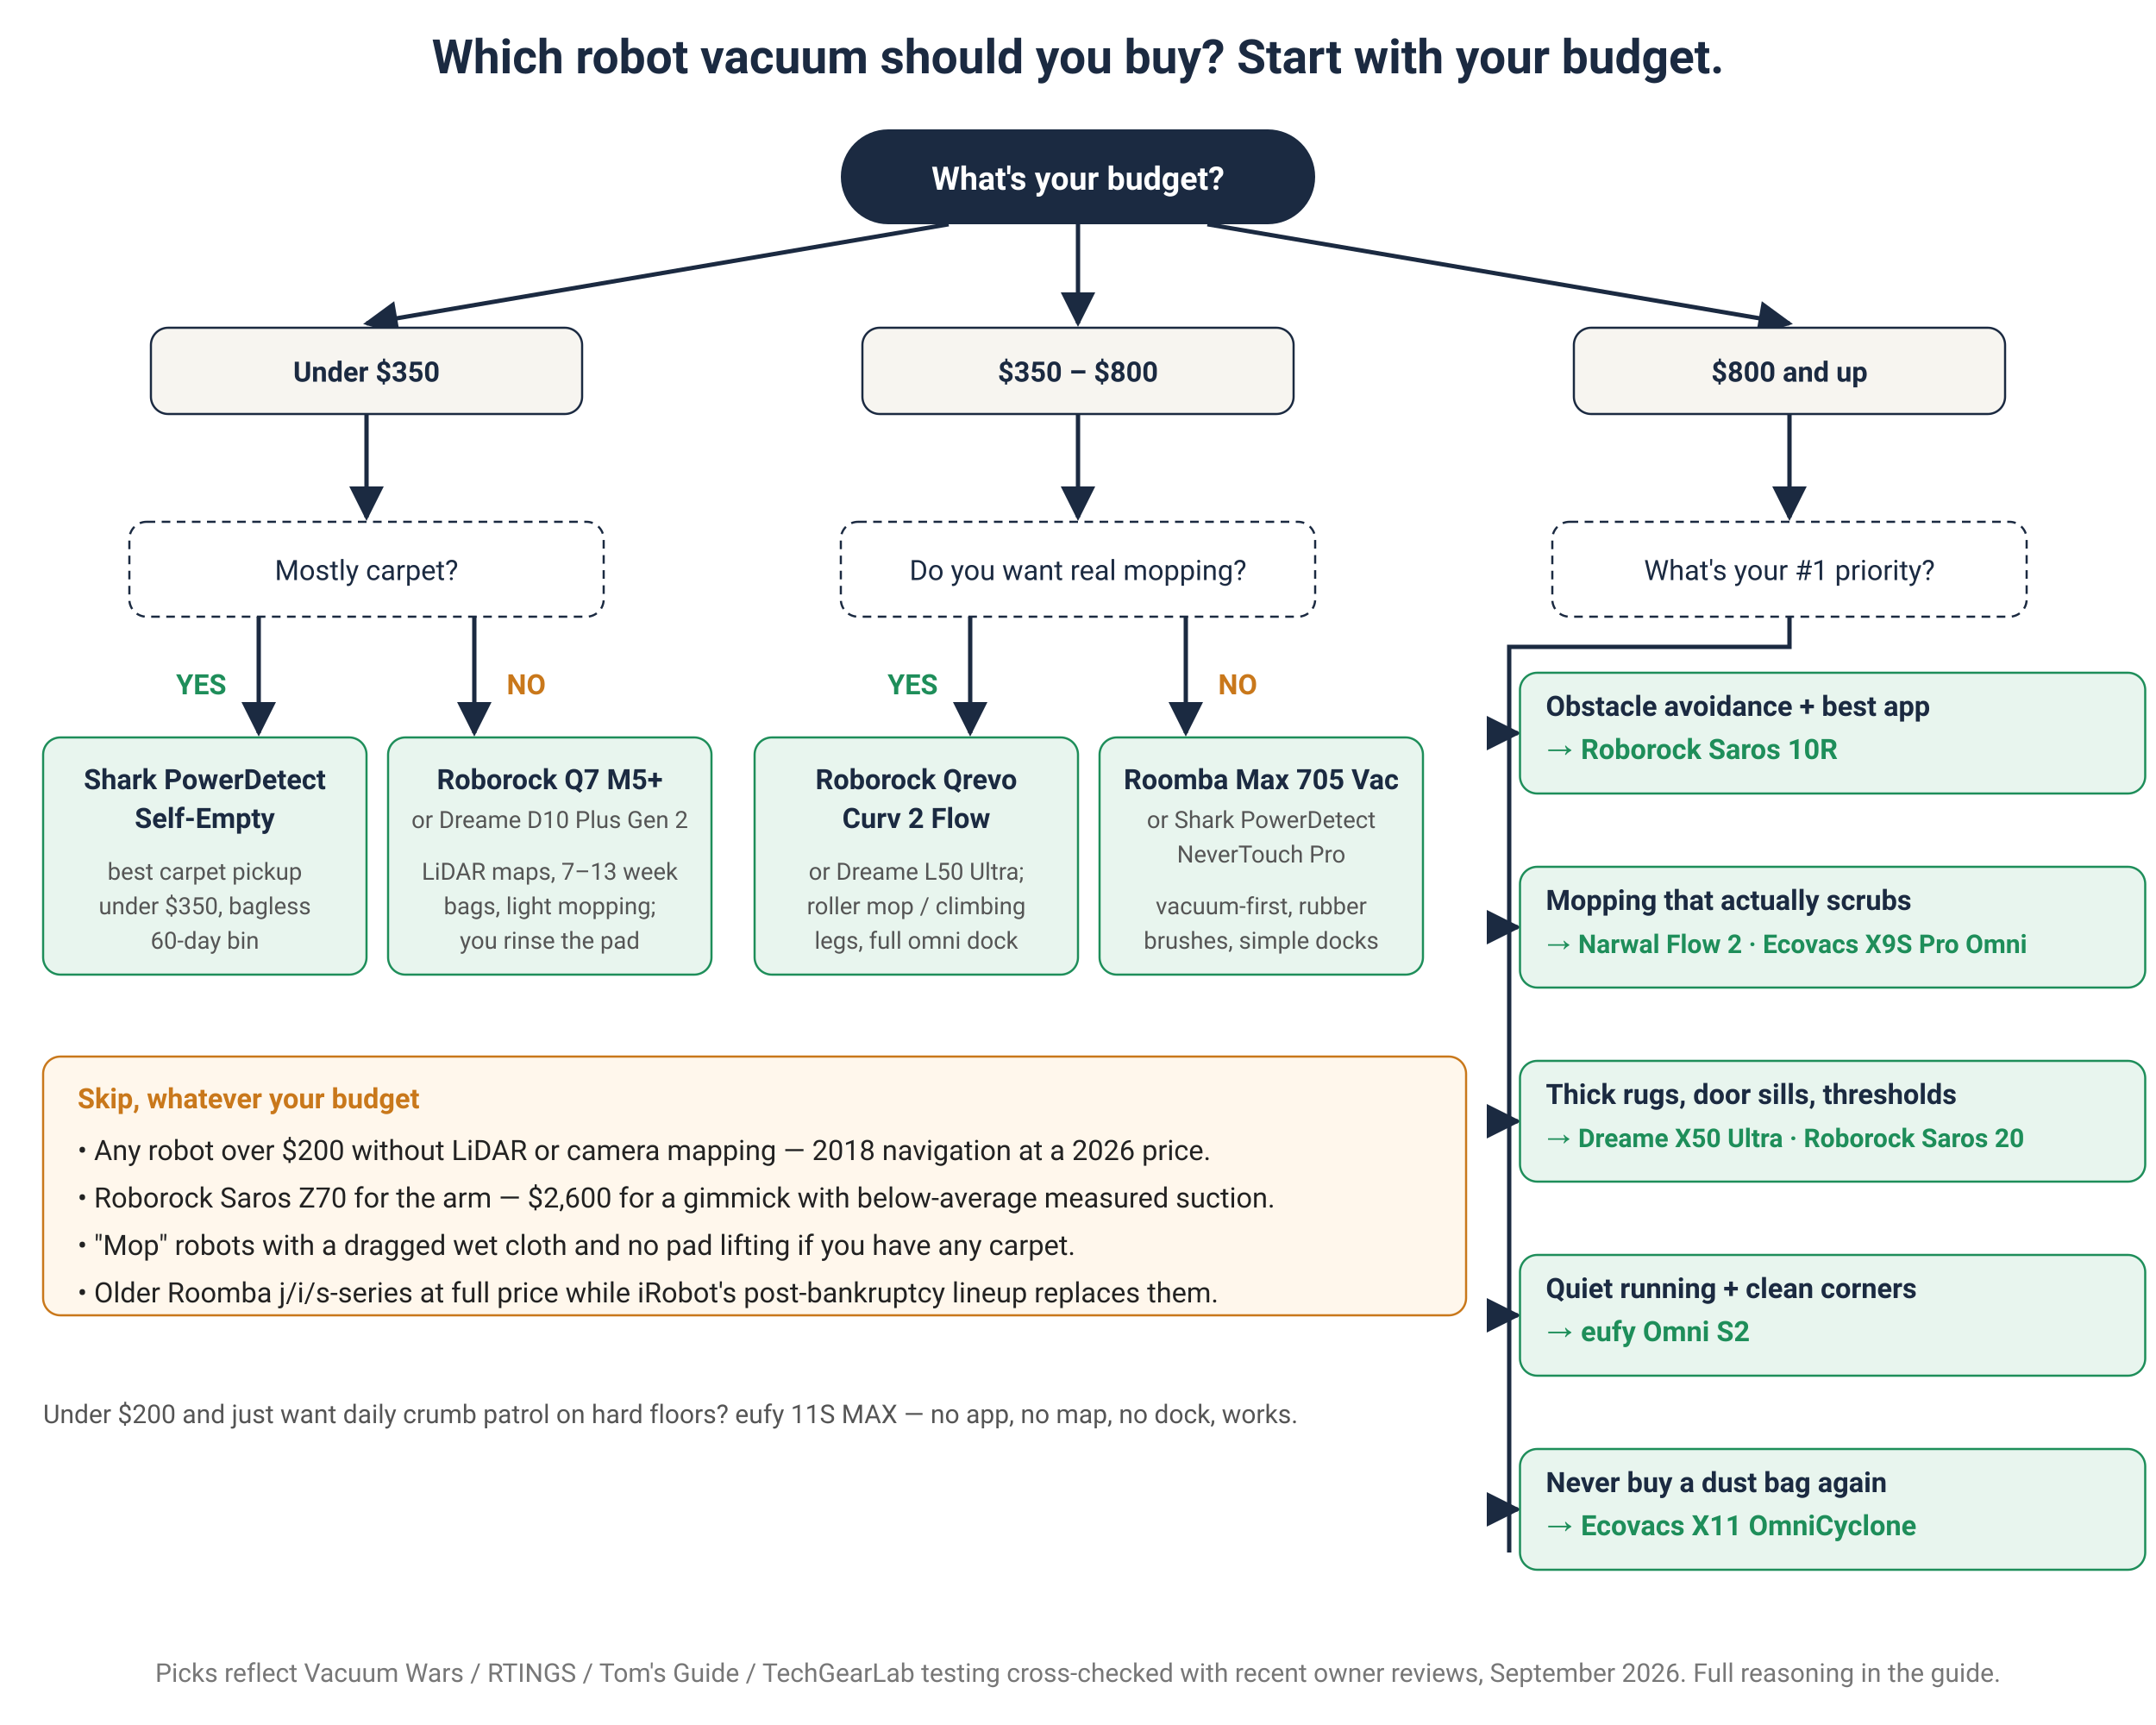
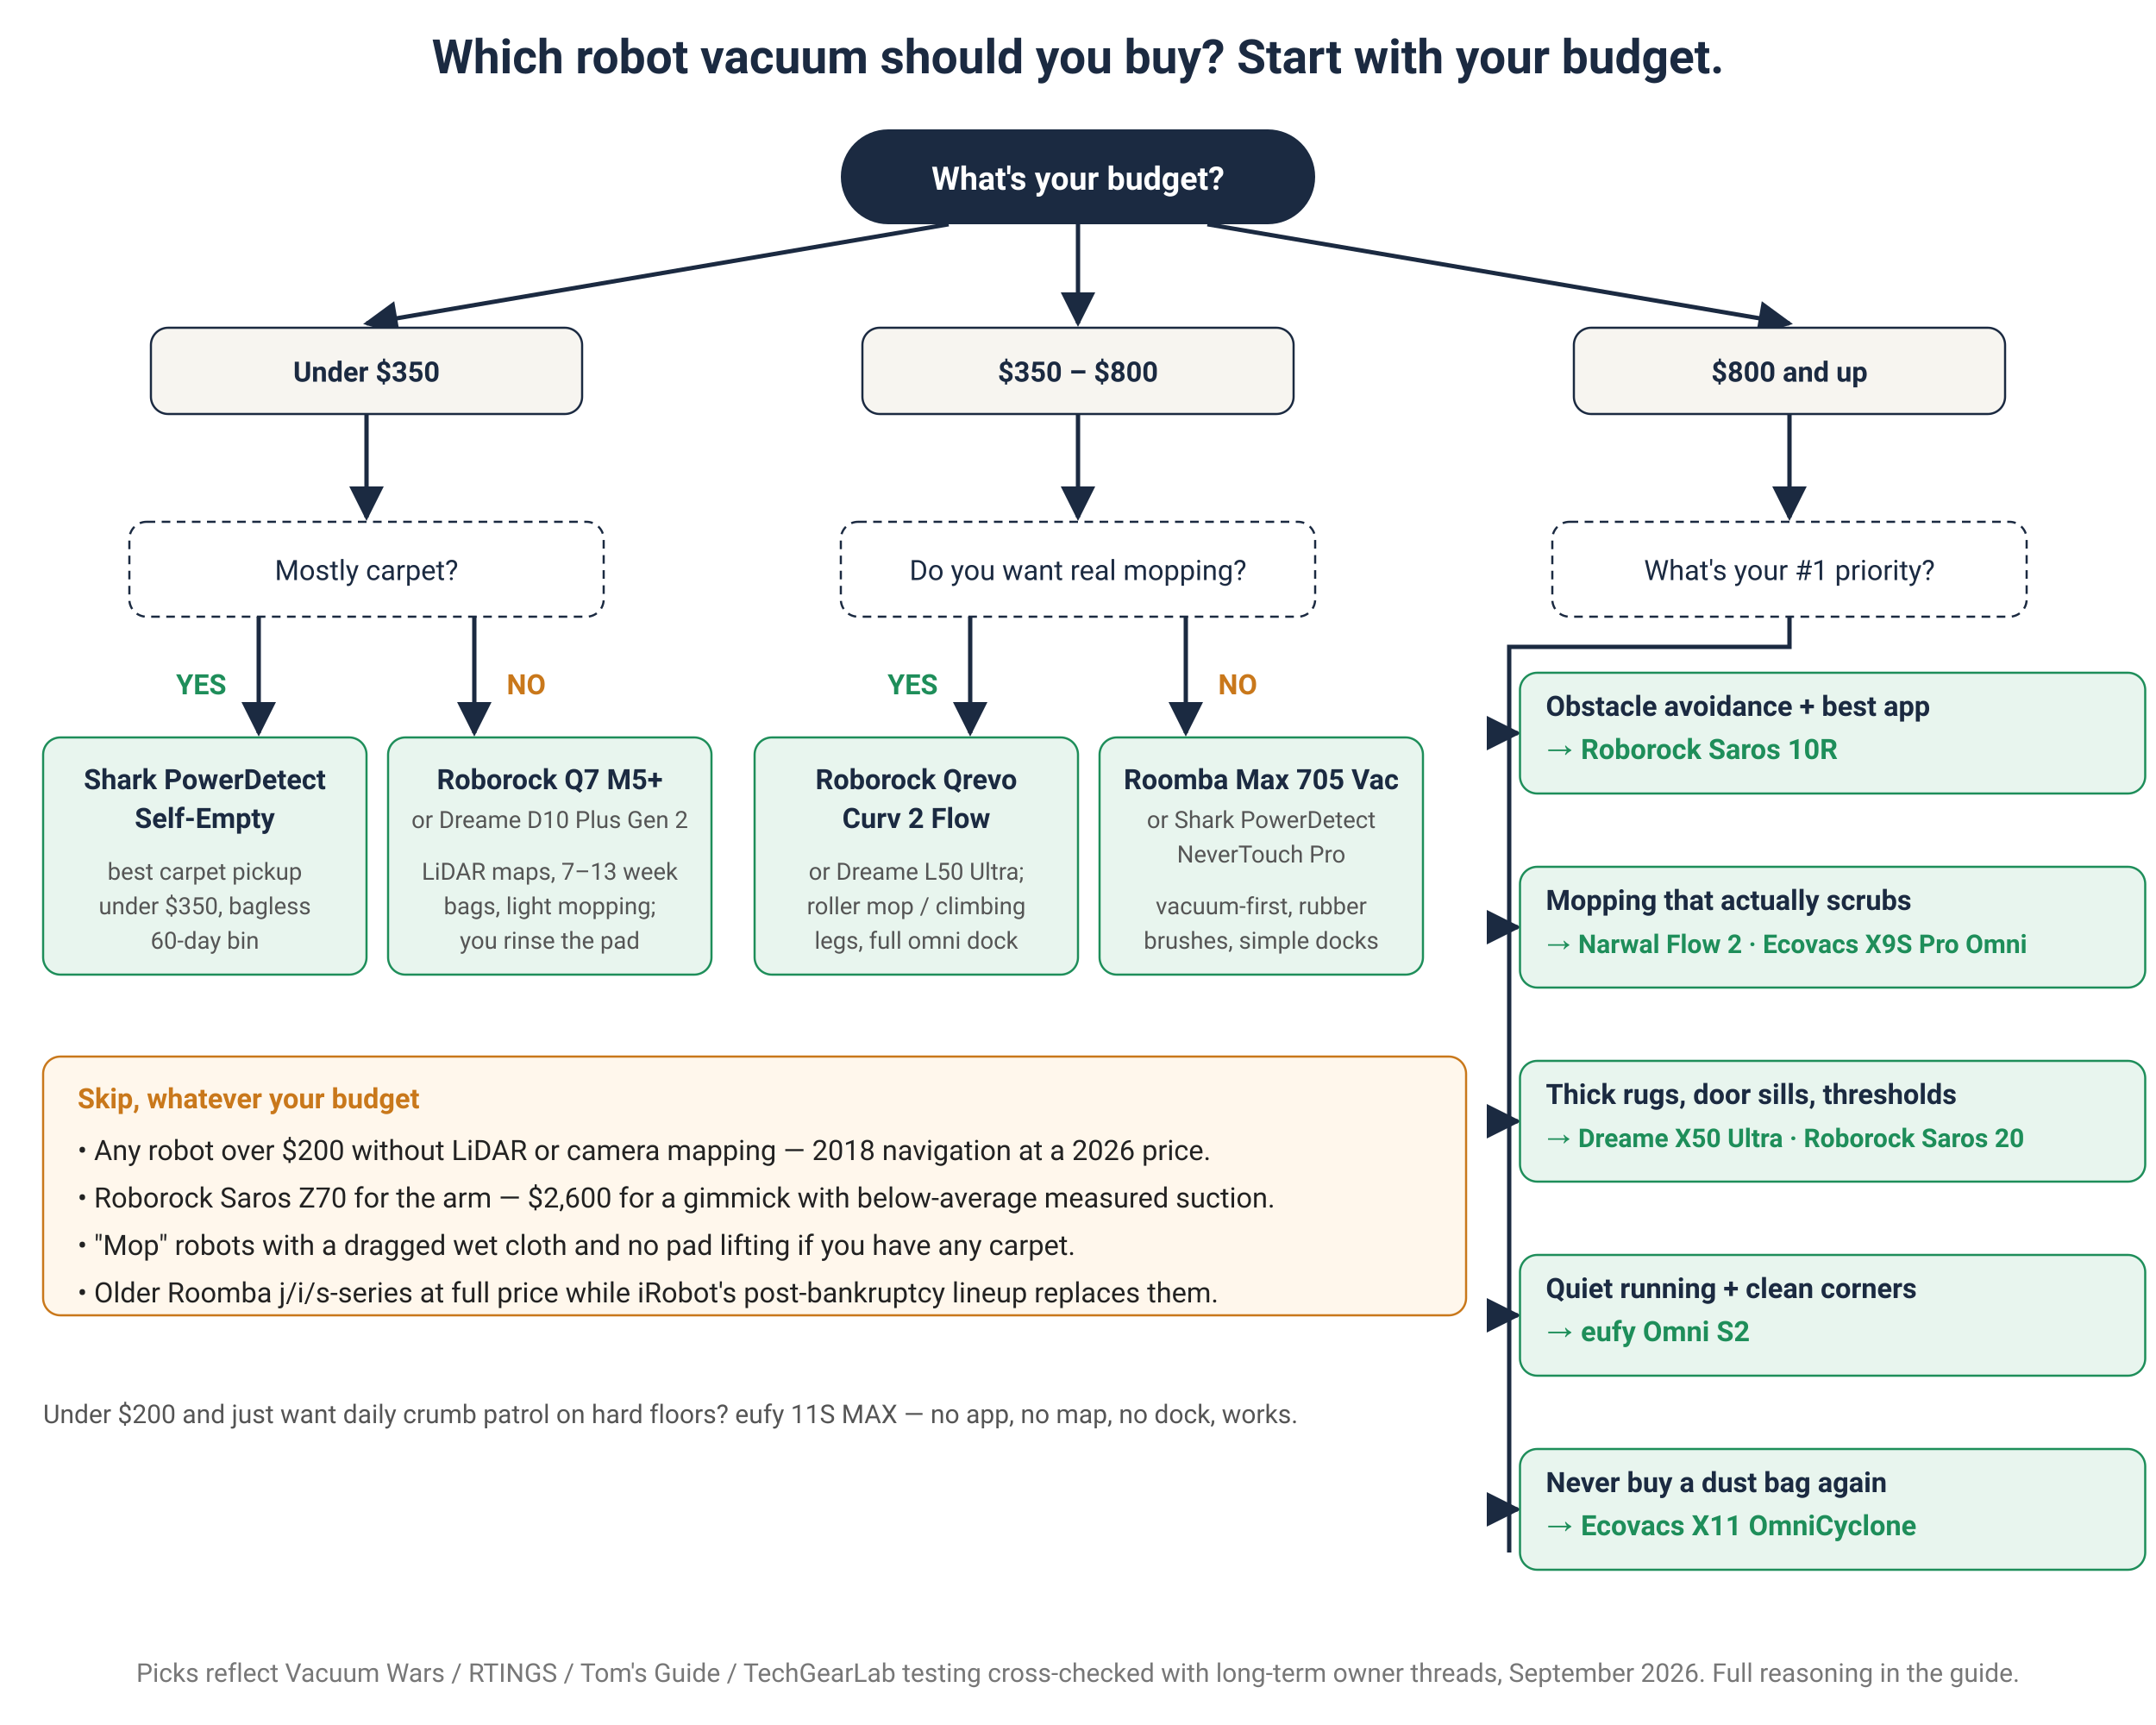
<svg xmlns="http://www.w3.org/2000/svg" viewBox="0 0 1000 800" role="img" aria-label="Decision flowchart: which robot vacuum should you buy in 2026">
  <rect width="1000" height="800" fill="#fff" />
  <defs>
    <marker id="arr" viewBox="0 0 10 10" refX="9" refY="5" markerWidth="8" markerHeight="8" orient="auto">
      <path d="M0 0 L10 5 L0 10 z" fill="#1B2A41" />
    </marker>
  </defs>
  <g font-family="-apple-system,Segoe UI,Roboto,Helvetica,Arial,sans-serif" font-size="13">
    <text x="500" y="34" text-anchor="middle" font-size="22" font-weight="700" fill="#1B2A41">Which robot vacuum should you buy? Start with your budget.</text>
    <rect x="390" y="60" width="220" height="44" rx="22" fill="#1B2A41" />
    <text x="500" y="88" text-anchor="middle" fill="#fff" font-weight="700" font-size="15">What's your budget?</text>
    <g stroke="#1B2A41" stroke-width="2" fill="none" marker-end="url(#arr)">
      <path d="M440 104 L170 150" />
      <path d="M500 104 L500 150" />
      <path d="M560 104 L830 150" />
    </g>
    <rect x="70" y="152" width="200" height="40" rx="8" fill="#F7F5F0" stroke="#1B2A41" />
    <text x="170" y="177" text-anchor="middle" font-weight="700" fill="#1B2A41">Under $350</text>
    <rect x="400" y="152" width="200" height="40" rx="8" fill="#F7F5F0" stroke="#1B2A41" />
    <text x="500" y="177" text-anchor="middle" font-weight="700" fill="#1B2A41">$350 – $800</text>
    <rect x="730" y="152" width="200" height="40" rx="8" fill="#F7F5F0" stroke="#1B2A41" />
    <text x="830" y="177" text-anchor="middle" font-weight="700" fill="#1B2A41">$800 and up</text>
    <g stroke="#1B2A41" stroke-width="2" fill="none" marker-end="url(#arr)">
      <path d="M170 192 L170 240" />
      <path d="M500 192 L500 240" />
      <path d="M830 192 L830 240" />
    </g>
    <rect x="60" y="242" width="220" height="44" rx="8" fill="#fff" stroke="#1B2A41" stroke-dasharray="4 3" />
    <text x="170" y="269" text-anchor="middle" fill="#1B2A41">Mostly carpet?</text>
    <rect x="390" y="242" width="220" height="44" rx="8" fill="#fff" stroke="#1B2A41" stroke-dasharray="4 3" />
    <text x="500" y="269" text-anchor="middle" fill="#1B2A41">Do you want real mopping?</text>
    <rect x="720" y="242" width="220" height="44" rx="8" fill="#fff" stroke="#1B2A41" stroke-dasharray="4 3" />
    <text x="830" y="269" text-anchor="middle" fill="#1B2A41">What's your #1 priority?</text>
    <g stroke="#1B2A41" stroke-width="2" fill="none" marker-end="url(#arr)">
      <path d="M120 286 L120 340" />
      <path d="M220 286 L220 340" />
    </g>
    <text x="105" y="322" text-anchor="end" fill="#1E8E5A" font-weight="700">YES</text>
    <text x="235" y="322" fill="#C9781B" font-weight="700">NO</text>
    <rect x="20" y="342" width="150" height="110" rx="8" fill="#E8F5EE" stroke="#1E8E5A" />
    <text x="95" y="366" text-anchor="middle" font-weight="700" fill="#1B2A41">Shark PowerDetect</text>
    <text x="95" y="384" text-anchor="middle" font-weight="700" fill="#1B2A41">Self-Empty</text>
    <text x="95" y="408" text-anchor="middle" font-size="11" fill="#555">best carpet pickup</text>
    <text x="95" y="424" text-anchor="middle" font-size="11" fill="#555">under $350, bagless</text>
    <text x="95" y="440" text-anchor="middle" font-size="11" fill="#555">60-day bin</text>
    <rect x="180" y="342" width="150" height="110" rx="8" fill="#E8F5EE" stroke="#1E8E5A" />
    <text x="255" y="366" text-anchor="middle" font-weight="700" fill="#1B2A41">Roborock Q7 M5+</text>
    <text x="255" y="384" text-anchor="middle" font-size="11" fill="#555">or Dreame D10 Plus Gen 2</text>
    <text x="255" y="408" text-anchor="middle" font-size="11" fill="#555">LiDAR maps, 7–13 week</text>
    <text x="255" y="424" text-anchor="middle" font-size="11" fill="#555">bags, light mopping;</text>
    <text x="255" y="440" text-anchor="middle" font-size="11" fill="#555">you rinse the pad</text>
    <g stroke="#1B2A41" stroke-width="2" fill="none" marker-end="url(#arr)">
      <path d="M450 286 L450 340" />
      <path d="M550 286 L550 340" />
    </g>
    <text x="435" y="322" text-anchor="end" fill="#1E8E5A" font-weight="700">YES</text>
    <text x="565" y="322" fill="#C9781B" font-weight="700">NO</text>
    <rect x="350" y="342" width="150" height="110" rx="8" fill="#E8F5EE" stroke="#1E8E5A" />
    <text x="425" y="366" text-anchor="middle" font-weight="700" fill="#1B2A41">Roborock Qrevo</text>
    <text x="425" y="384" text-anchor="middle" font-weight="700" fill="#1B2A41">Curv 2 Flow</text>
    <text x="425" y="408" text-anchor="middle" font-size="11" fill="#555">or Dreame L50 Ultra;</text>
    <text x="425" y="424" text-anchor="middle" font-size="11" fill="#555">roller mop / climbing</text>
    <text x="425" y="440" text-anchor="middle" font-size="11" fill="#555">legs, full omni dock</text>
    <rect x="510" y="342" width="150" height="110" rx="8" fill="#E8F5EE" stroke="#1E8E5A" />
    <text x="585" y="366" text-anchor="middle" font-weight="700" fill="#1B2A41">Roomba Max 705 Vac</text>
    <text x="585" y="384" text-anchor="middle" font-size="11" fill="#555">or Shark PowerDetect</text>
    <text x="585" y="400" text-anchor="middle" font-size="11" fill="#555">NeverTouch Pro</text>
    <text x="585" y="424" text-anchor="middle" font-size="11" fill="#555">vacuum-first, rubber</text>
    <text x="585" y="440" text-anchor="middle" font-size="11" fill="#555">brushes, simple docks</text>
    <g stroke="#1B2A41" stroke-width="2" fill="none">
      <path d="M830 286 L830 300 L700 300 L700 720" />
    </g>
    <g stroke="#1B2A41" stroke-width="2" fill="none" marker-end="url(#arr)">
      <path d="M700 340 L704 340" />
      <path d="M700 430 L704 430" />
      <path d="M700 520 L704 520" />
      <path d="M700 610 L704 610" />
      <path d="M700 700 L704 700" />
    </g>
    <rect x="705" y="312" width="290" height="56" rx="8" fill="#E8F5EE" stroke="#1E8E5A" />
    <text x="717" y="332" font-weight="700" fill="#1B2A41">Obstacle avoidance + best app</text>
    <text x="717" y="352" fill="#1E8E5A" font-weight="700">→ Roborock Saros 10R</text>
    <rect x="705" y="402" width="290" height="56" rx="8" fill="#E8F5EE" stroke="#1E8E5A" />
    <text x="717" y="422" font-weight="700" fill="#1B2A41">Mopping that actually scrubs</text>
    <text x="717" y="442" fill="#1E8E5A" font-weight="700" font-size="12">→ Narwal Flow 2 · Ecovacs X9S Pro Omni</text>
    <rect x="705" y="492" width="290" height="56" rx="8" fill="#E8F5EE" stroke="#1E8E5A" />
    <text x="717" y="512" font-weight="700" fill="#1B2A41">Thick rugs, door sills, thresholds</text>
    <text x="717" y="532" fill="#1E8E5A" font-weight="700" font-size="12">→ Dreame X50 Ultra · Roborock Saros 20</text>
    <rect x="705" y="582" width="290" height="56" rx="8" fill="#E8F5EE" stroke="#1E8E5A" />
    <text x="717" y="602" font-weight="700" fill="#1B2A41">Quiet running + clean corners</text>
    <text x="717" y="622" fill="#1E8E5A" font-weight="700">→ eufy Omni S2</text>
    <rect x="705" y="672" width="290" height="56" rx="8" fill="#E8F5EE" stroke="#1E8E5A" />
    <text x="717" y="692" font-weight="700" fill="#1B2A41">Never buy a dust bag again</text>
    <text x="717" y="712" fill="#1E8E5A" font-weight="700">→ Ecovacs X11 OmniCyclone</text>
    <rect x="20" y="490" width="660" height="120" rx="8" fill="#FFF7EC" stroke="#C9781B" />
    <text x="36" y="514" font-weight="700" fill="#C9781B">Skip, whatever your budget</text>
    <text x="36" y="538" fill="#222">• Any robot over $200 without LiDAR or camera mapping — 2018 navigation at a 2026 price.</text>
    <text x="36" y="560" fill="#222">• Roborock Saros Z70 for the arm — $2,600 for a gimmick with below-average measured suction.</text>
    <text x="36" y="582" fill="#222">• "Mop" robots with a dragged wet cloth and no pad lifting if you have any carpet.</text>
    <text x="36" y="604" fill="#222">• Older Roomba j/i/s-series at full price while iRobot's post-bankruptcy lineup replaces them.</text>
    <text x="20" y="660" fill="#555" font-size="12">Under $200 and just want daily crumb patrol on hard floors? eufy 11S MAX — no app, no map, no dock, works.</text>
-     <text x="500" y="780" text-anchor="middle" font-size="12" fill="#777">Picks reflect Vacuum Wars / RTINGS / Tom's Guide / TechGearLab testing cross-checked with recent owner reviews, September 2026. Full reasoning in the guide.</text>
+     <text x="500" y="780" text-anchor="middle" font-size="12" fill="#777">Picks reflect Vacuum Wars / RTINGS / Tom's Guide / TechGearLab testing cross-checked with long-term owner threads, September 2026. Full reasoning in the guide.</text>
  </g>
</svg>
